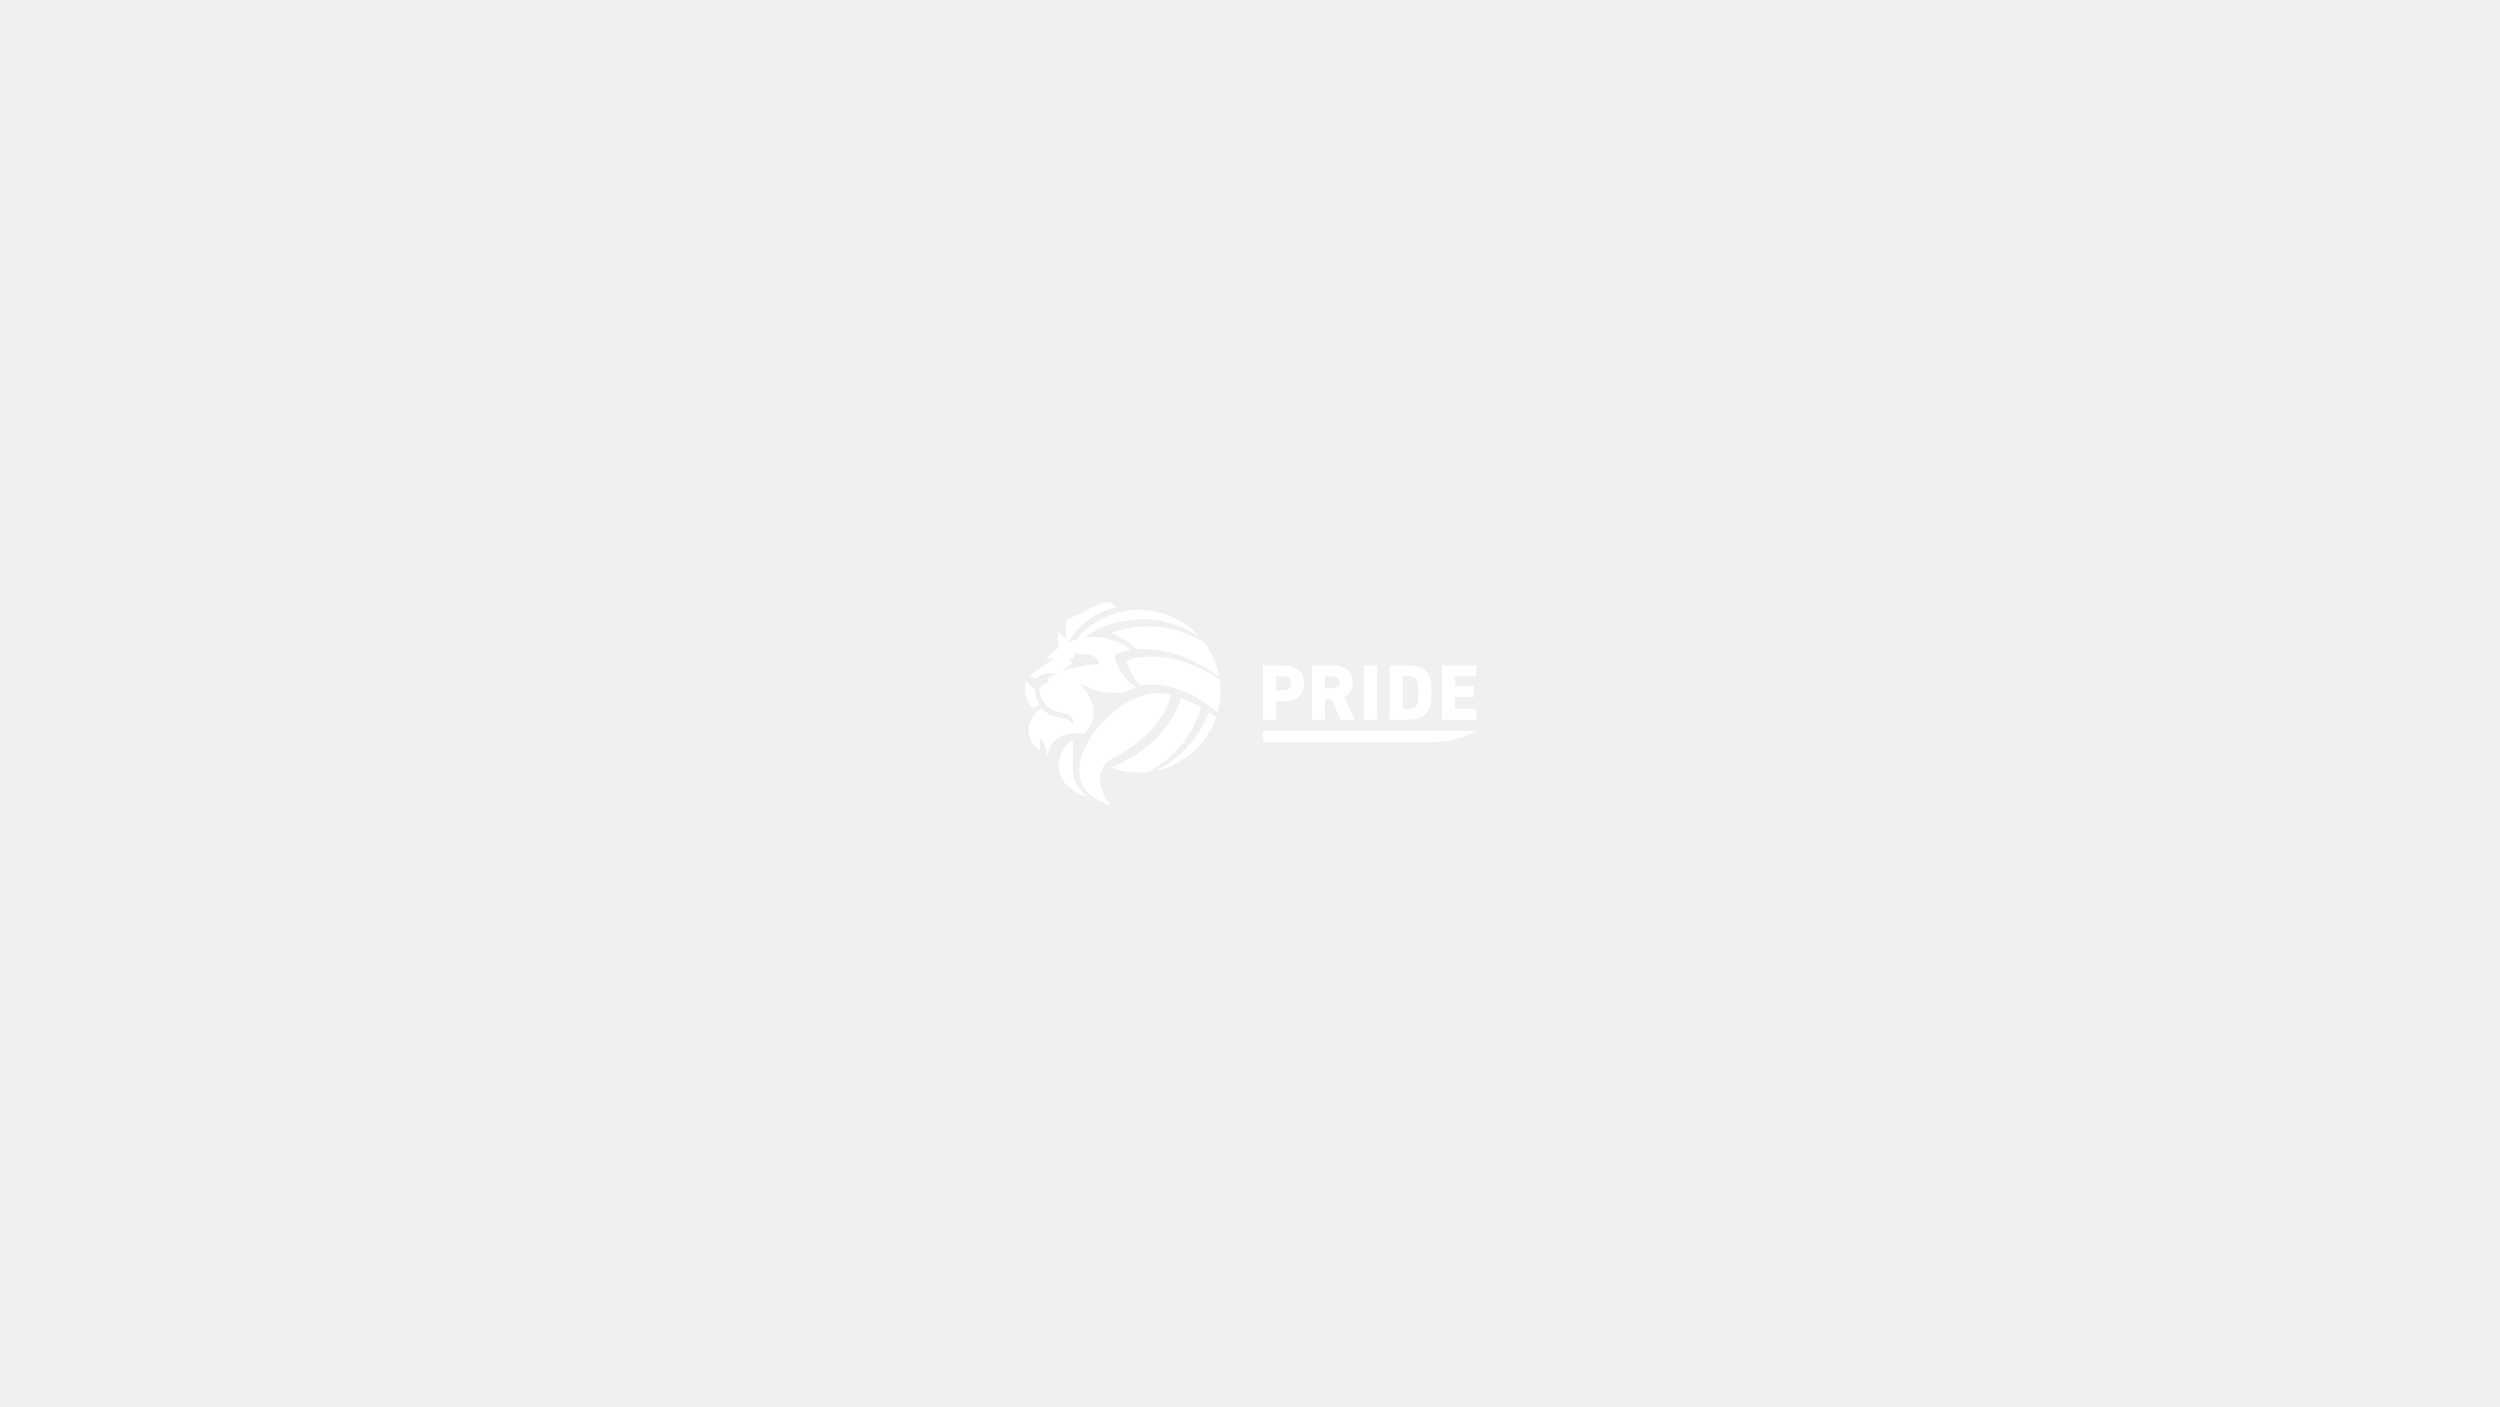
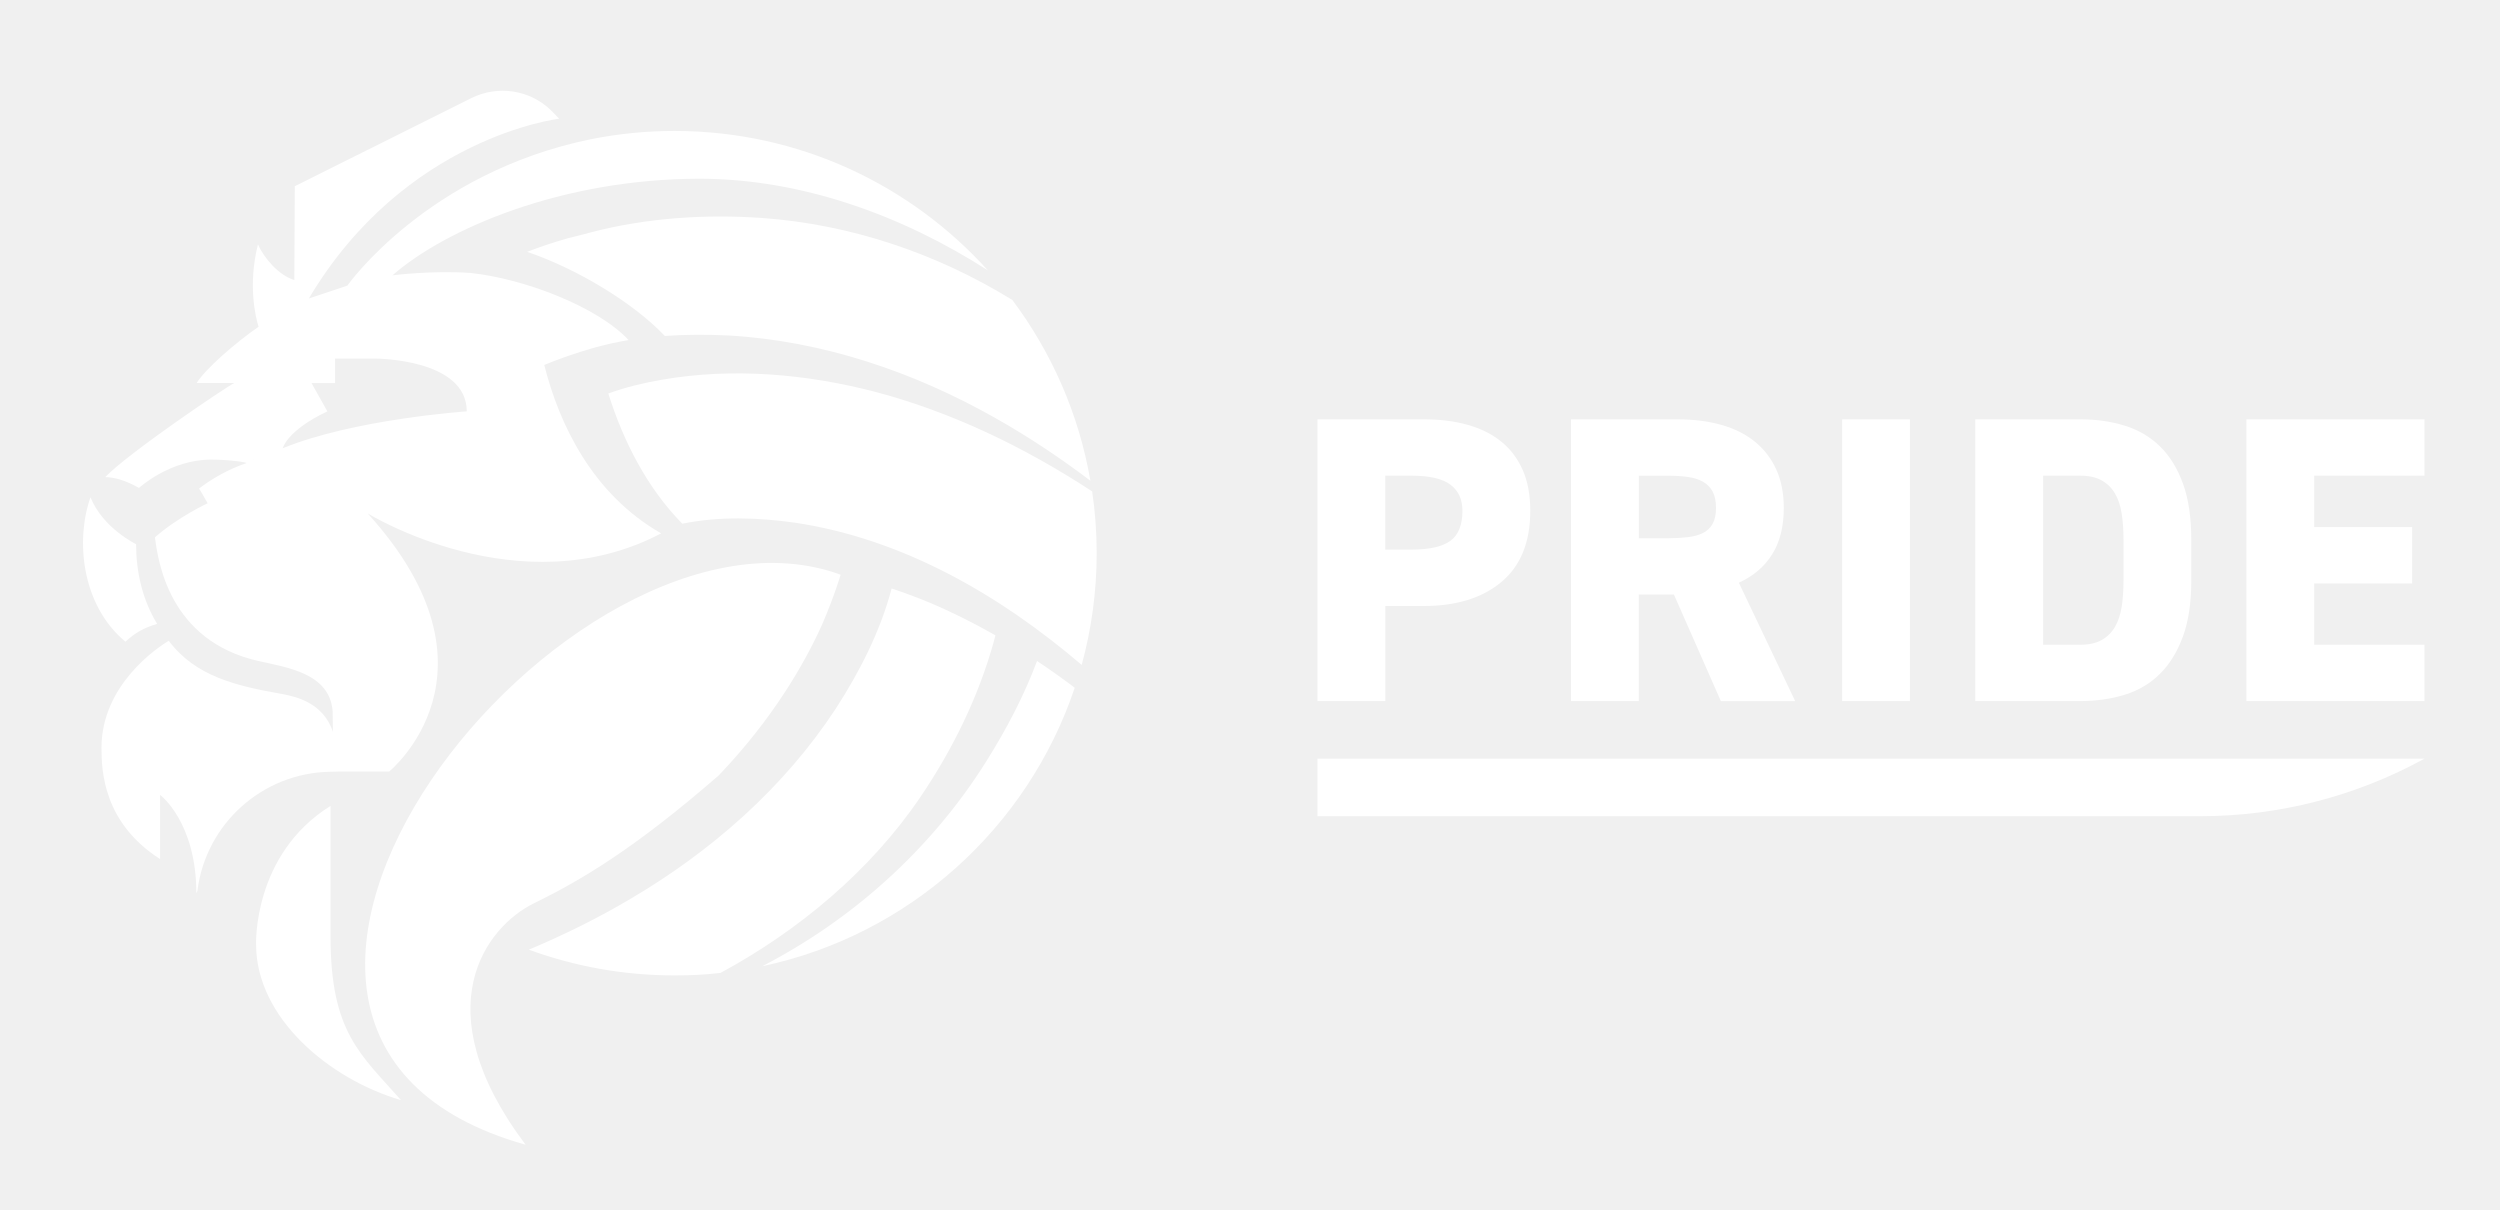
- <svg xmlns="http://www.w3.org/2000/svg" version="1.1" id="Layer_1" x="0px" y="0px" viewBox="0 0 1920 1080" style="enable-background:new 0 0 1920 1080;" xml:space="preserve">
+ <svg xmlns="http://www.w3.org/2000/svg" version="1.1" id="Layer_1" x="0px" y="0px" viewBox="775 449 370 179" style="enable-background:new 0 0 1920 1080;" xml:space="preserve">
  <style type="text/css">
	.st0{fill:#FFFFFF;}
</style>
  <g>
    <g>
      <path class="st0" d="M862.47,483.38c-0.3,0.08-0.61,0.16-0.91,0.25l-2.55,0.64c-1.99,0.56-4.06,1.26-6,2    c7.12,2.41,15.52,7.35,20.39,12.45c3.13-0.22,6.27-0.22,9.37-0.07c13.94,0.78,27.47,5.38,39.56,12.23    c4.91,2.77,9.59,5.89,14.05,9.27c-1.71-9.91-5.76-19.02-11.55-26.75c-11.2-6.9-23.93-11.2-37.05-12.14    C879.3,480.67,870.7,481.25,862.47,483.38z" />
      <path class="st0" d="M904.72,507.04c-10.31-2.7-21.24-3.67-31.75-1.84c-2.71,0.47-5.38,1.1-7.94,2.04    c2.26,7.18,5.77,13.99,10.95,19.27c5.48-1.12,11.22-0.92,16.69-0.15c15.93,2.39,30.28,10.68,42.42,21.05    c1.44-5.27,2.22-10.82,2.22-16.55c0-3.1-0.23-6.15-0.67-9.13C926.78,515.28,916.1,510.09,904.72,507.04z" />
      <path class="st0" d="M853.98,582.71c6.87-3.37,14.7-7.92,27.38-18.94c8.05-8.41,12.72-16.61,15.28-22.26    c1.89-4.38,2.77-7.45,2.77-7.45c-40.06-14.69-106.03,67.69-46.62,84.36C837.5,598.11,847.11,586.08,853.98,582.71z" />
      <path class="st0" d="M920.94,561.73c-8.07,12.85-19.69,23.34-33.13,30.27c21.72-4.59,39.28-20.47,46.25-41.21    c-1.82-1.38-3.68-2.7-5.58-3.96C926.53,552.06,923.89,557.03,920.94,561.73z" />
      <path class="st0" d="M911.26,566.9c4.76-7.04,8.56-14.78,10.83-22.97c0.08-0.3,0.16-0.6,0.23-0.9c-3.22-1.84-6.55-3.5-9.98-4.94    c-1.75-0.72-3.54-1.38-5.38-1.99c-1.67,6.34-4.73,12.31-8.26,17.77c-7.65,11.68-18.39,21.1-30.37,28.15    c-4.85,2.87-9.89,5.36-15.06,7.53c6.71,2.46,13.96,3.81,21.53,3.81c2.5,0,4.4-0.09,6.83-0.37    C893.22,586.74,903.89,577.8,911.26,566.9z" />
      <path class="st0" d="M793.56,543.97c1.53-1.39,2.67-2.01,4.69-2.64c-2.18-3.59-3.1-7.7-3.11-11.79c0-0.01-4.88-2.33-6.75-6.94    c0,0,0,0,0,0C786.18,528.85,787,538.51,793.56,543.97z" />
      <path class="st0" d="M795.34,531.33l0.02,0.05c0-0.02,0-0.04-0.01-0.07C795.35,531.32,795.35,531.32,795.34,531.33z" />
      <path class="st0" d="M812.44,517.08c0.04-0.01,0.06-0.01,0.06-0.01s-0.03-0.01-0.06-0.03L812.44,517.08z" />
      <path class="st0" d="M823.92,587.64v-19.37c-11.53,7.19-11.02,20.51-11.02,20.51c0,10.79,10.72,19.9,21.45,23.04    C828.38,605.05,823.92,601.81,823.92,587.64L823.92,587.64z" />
    </g>
    <path class="st0" d="M921.2,489.01c-11.44-12.67-27.98-20.63-46.39-20.63c-4.24,0-8.39,0.43-12.39,1.23   c-24.29,4.99-36.01,21.66-36.01,21.66l-5.7,1.91c14.22-23.94,37.04-26.61,37.04-26.61c-0.4-0.43-0.8-0.85-1.2-1.24   c-3.14-3.06-7.89-3.76-11.81-1.8c-9,4.49-20.93,10.45-26.11,13.03l-0.07,13.88c-2.24-0.64-4.5-3.23-5.38-5.28   c-1.51,5.93-0.37,10.77,0.09,12.2c-3.32,2.28-7.84,6.2-9.16,8.32h5.58c-1.26,0.6-15.86,10.48-19.11,13.93   c1.38,0.04,2.86,0.42,4.99,1.6c0,0,4.56-4.19,10.68-4.19c2.68,0,5.5,0.43,5.2,0.53c-2.68,0.89-5.25,2.4-6.99,3.76   c0.43,0.67,0.17,0.26,1.27,2.17c0,0-4.38,2.04-7.8,5.04c0.46,3.47,2.04,15.31,15.32,18.31c4.24,0.96,10.56,1.81,10.98,7.44   l0.04,3.04c-1.46-4.42-5.7-5.23-7.37-5.57c-7-1.22-12.97-2.64-16.93-7.91c-1.61,0.98-9.96,6.5-9.95,15.87   c0,3.47,0.31,11.08,8.67,16.44v-9.5c0,0,5.37,3.99,5.37,14.58c0.05-0.13,0.11-0.26,0.16-0.4c1.23-9.82,9.54-17.44,19.67-17.6   c0.42-0.02,0.85-0.03,1.27-0.03h7.43c0,0,18.16-14.71-3.17-38.2c0,0,22.52,13.93,43.43,2.95c-10.16-5.8-15.09-16.14-17.3-24.93   c4.23-1.73,7.73-2.64,7.73-2.64c1.56-0.43,3.15-0.77,4.75-1.04c-4.55-4.9-15.4-9.08-23.36-9.93c-5.69-0.41-11.59,0.35-11.59,0.35   c7.91-6.91,25.1-14.27,45.42-14.3C893.62,475.46,908.48,480.86,921.2,489.01z M812.44,517.08l-0.01-0.05   c0.04,0.02,0.06,0.03,0.06,0.03S812.48,517.07,812.44,517.08z M844.08,509.88c0,0-16.69,1.14-27.23,5.46c0,0,0.57-2.6,6.6-5.46   l-2.35-4.19h3.49v-3.62h6.03C830.63,502.08,844.08,502.08,844.08,509.88z" />
  </g>
  <g>
    <g>
      <path class="st0" d="M980.02,552.76h-10.03v-41.7h15.71c2.42,0,4.59,0.27,6.53,0.82c1.93,0.54,3.59,1.37,4.96,2.48    s2.43,2.51,3.17,4.2c0.75,1.69,1.12,3.71,1.12,6.04c0,4.63-1.42,8.14-4.26,10.52c-2.84,2.38-6.68,3.57-11.51,3.57h-5.68V552.76z     M989.66,529.04c1.19-0.87,1.78-2.35,1.78-4.44c0-1.69-0.59-2.98-1.78-3.87c-1.19-0.89-3.11-1.33-5.77-1.33h-3.87v10.94h3.87    C986.55,530.34,988.47,529.91,989.66,529.04z" />
      <path class="st0" d="M1022.74,536.99h-5.2v15.77h-10.03v-41.7h15.71c2.42,0,4.59,0.27,6.53,0.82s3.59,1.37,4.96,2.48    s2.43,2.48,3.17,4.11c0.75,1.63,1.12,3.54,1.12,5.71c0,2.74-0.57,5.03-1.72,6.86c-1.15,1.83-2.79,3.23-4.93,4.2l8.34,17.53h-11    L1022.74,536.99z M1024.8,528.5c0.85-0.1,1.58-0.3,2.21-0.6c0.62-0.3,1.11-0.76,1.45-1.36c0.34-0.6,0.51-1.39,0.51-2.36    c0-1.01-0.17-1.82-0.51-2.45c-0.34-0.62-0.83-1.11-1.45-1.45c-0.62-0.34-1.36-0.57-2.21-0.69c-0.85-0.12-1.77-0.18-2.78-0.18    h-4.47v9.25h4.47C1023.03,528.65,1023.95,528.6,1024.8,528.5z" />
      <path class="st0" d="M1047.64,552.76v-41.7h10.03v41.7H1047.64z" />
      <path class="st0" d="M1067.34,511.06h15.53c2.38,0,4.57,0.31,6.59,0.94c2.01,0.62,3.75,1.64,5.2,3.05    c1.45,1.41,2.59,3.24,3.41,5.5c0.83,2.26,1.24,5.04,1.24,8.34v6.04c0,3.26-0.41,6.02-1.24,8.28c-0.83,2.26-1.96,4.1-3.41,5.53    c-1.45,1.43-3.18,2.46-5.2,3.08c-2.01,0.62-4.21,0.94-6.59,0.94h-15.53V511.06z M1086.05,543.72c0.83-0.46,1.48-1.11,1.96-1.93    c0.48-0.83,0.82-1.82,1-2.99c0.18-1.17,0.27-2.46,0.27-3.87v-6.04c0-1.41-0.09-2.7-0.27-3.87c-0.18-1.17-0.51-2.17-1-2.99    c-0.48-0.83-1.14-1.47-1.96-1.93c-0.83-0.46-1.88-0.7-3.17-0.7h-5.5v25.02h5.5C1084.16,544.42,1085.22,544.19,1086.05,543.72z" />
      <path class="st0" d="M1133.82,519.4h-16.32v7.61h14.5v8.34h-14.5v9.07h16.32v8.34h-26.35v-41.7h26.35V519.4z" />
    </g>
    <path class="st0" d="M1133.82,561.28H969.99v8.52h130.62C1112.22,569.8,1123.64,566.87,1133.82,561.28L1133.82,561.28z" />
  </g>
</svg>
